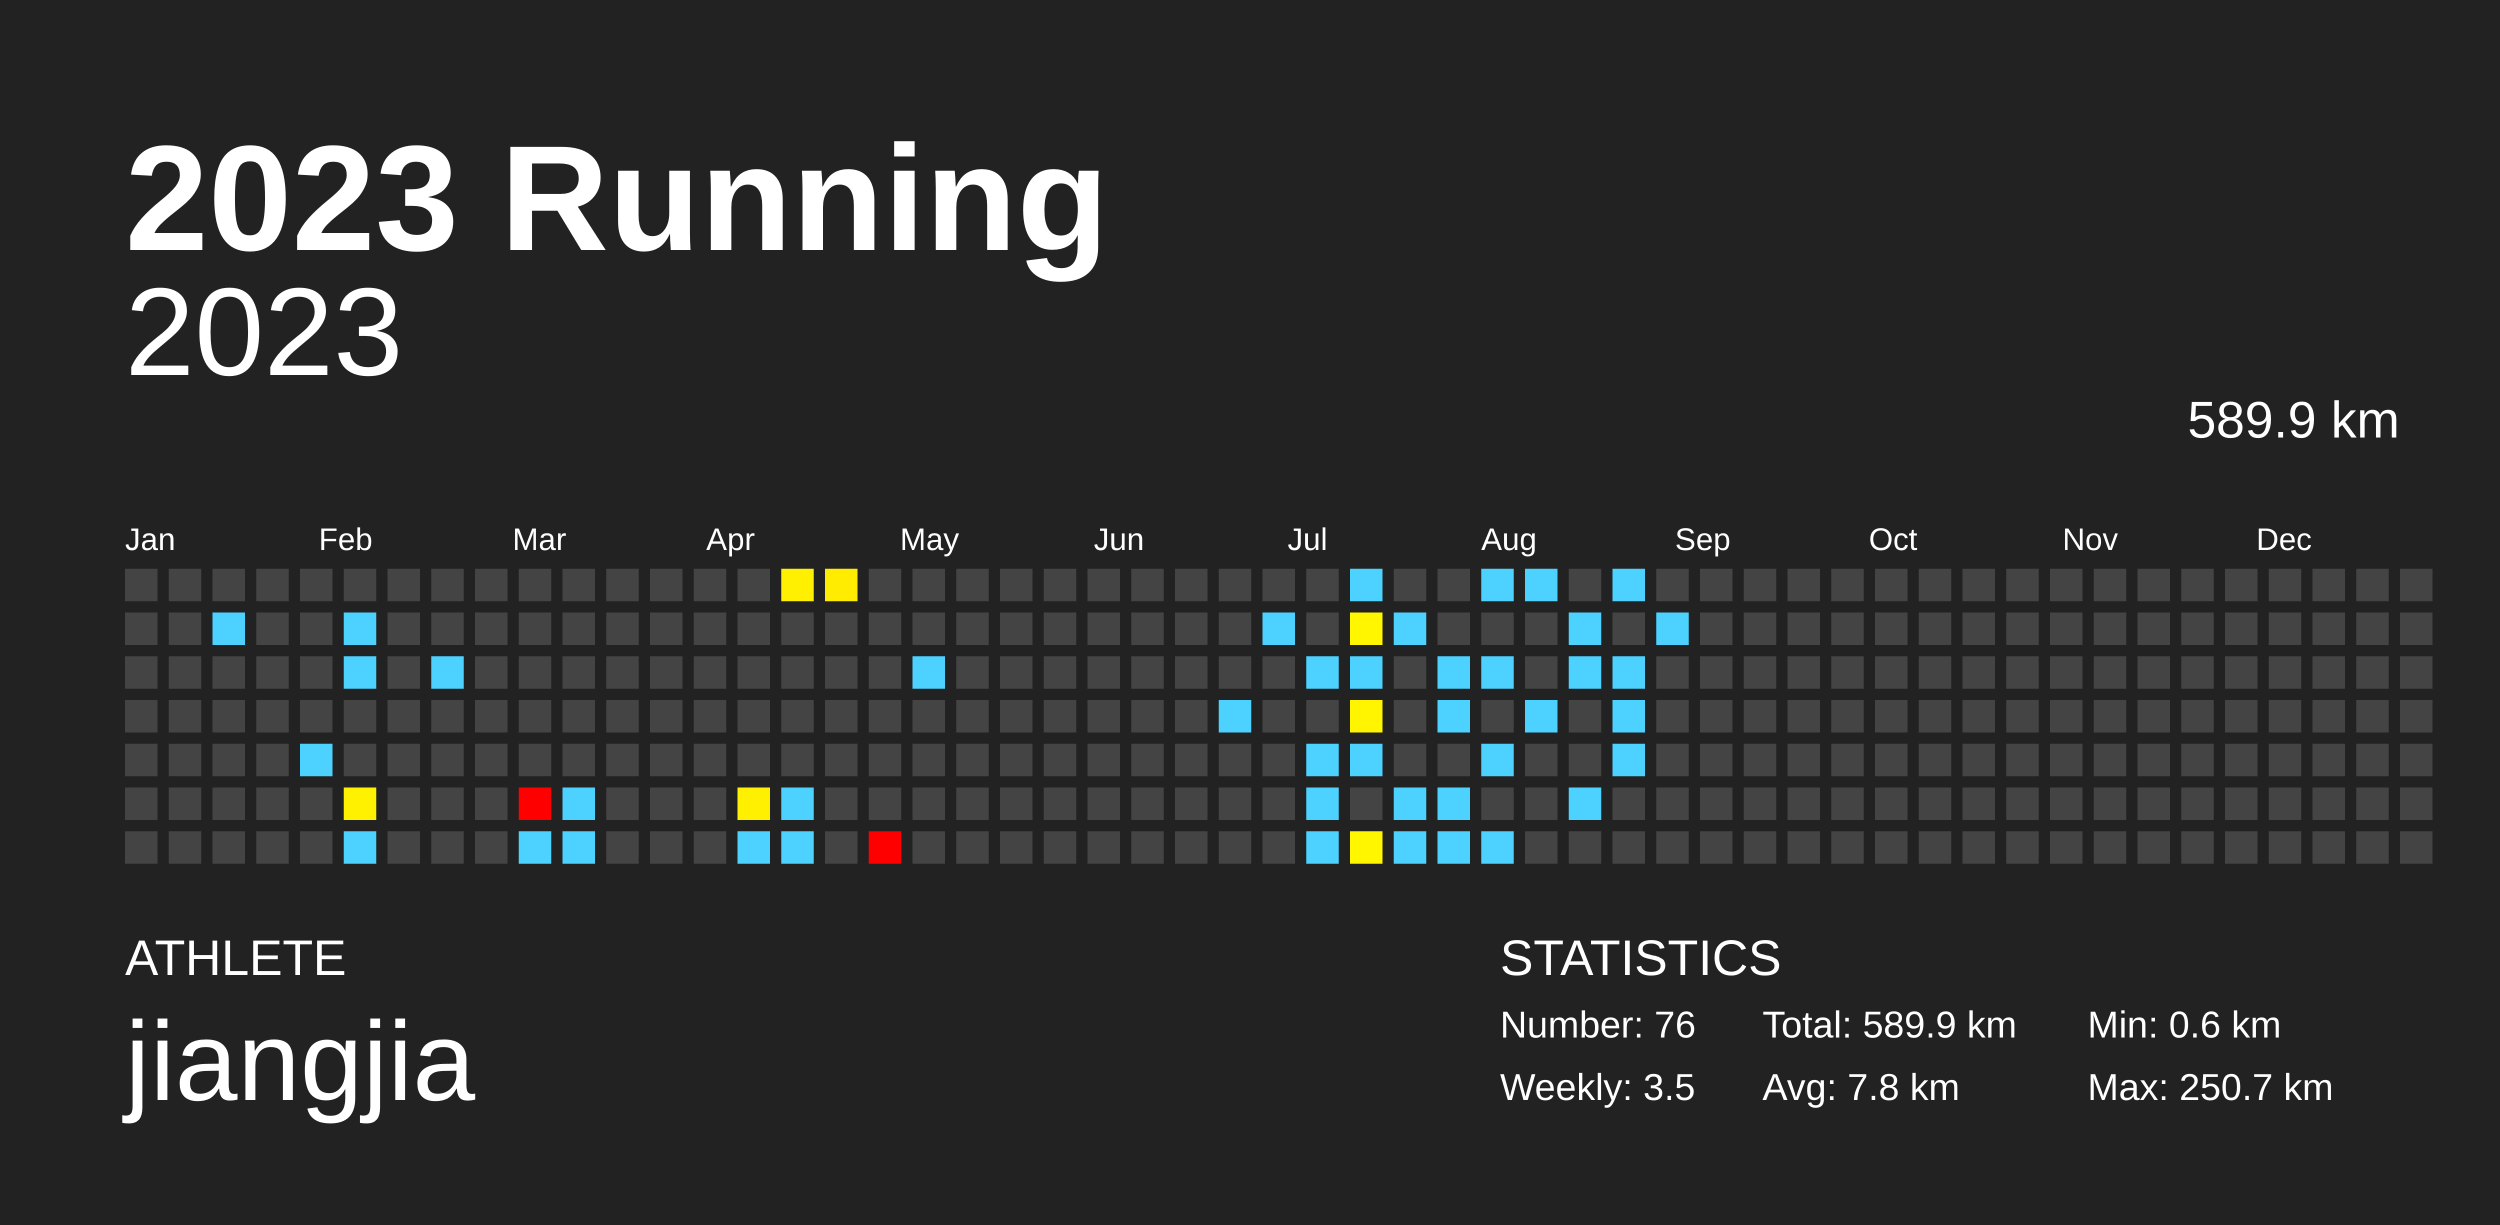
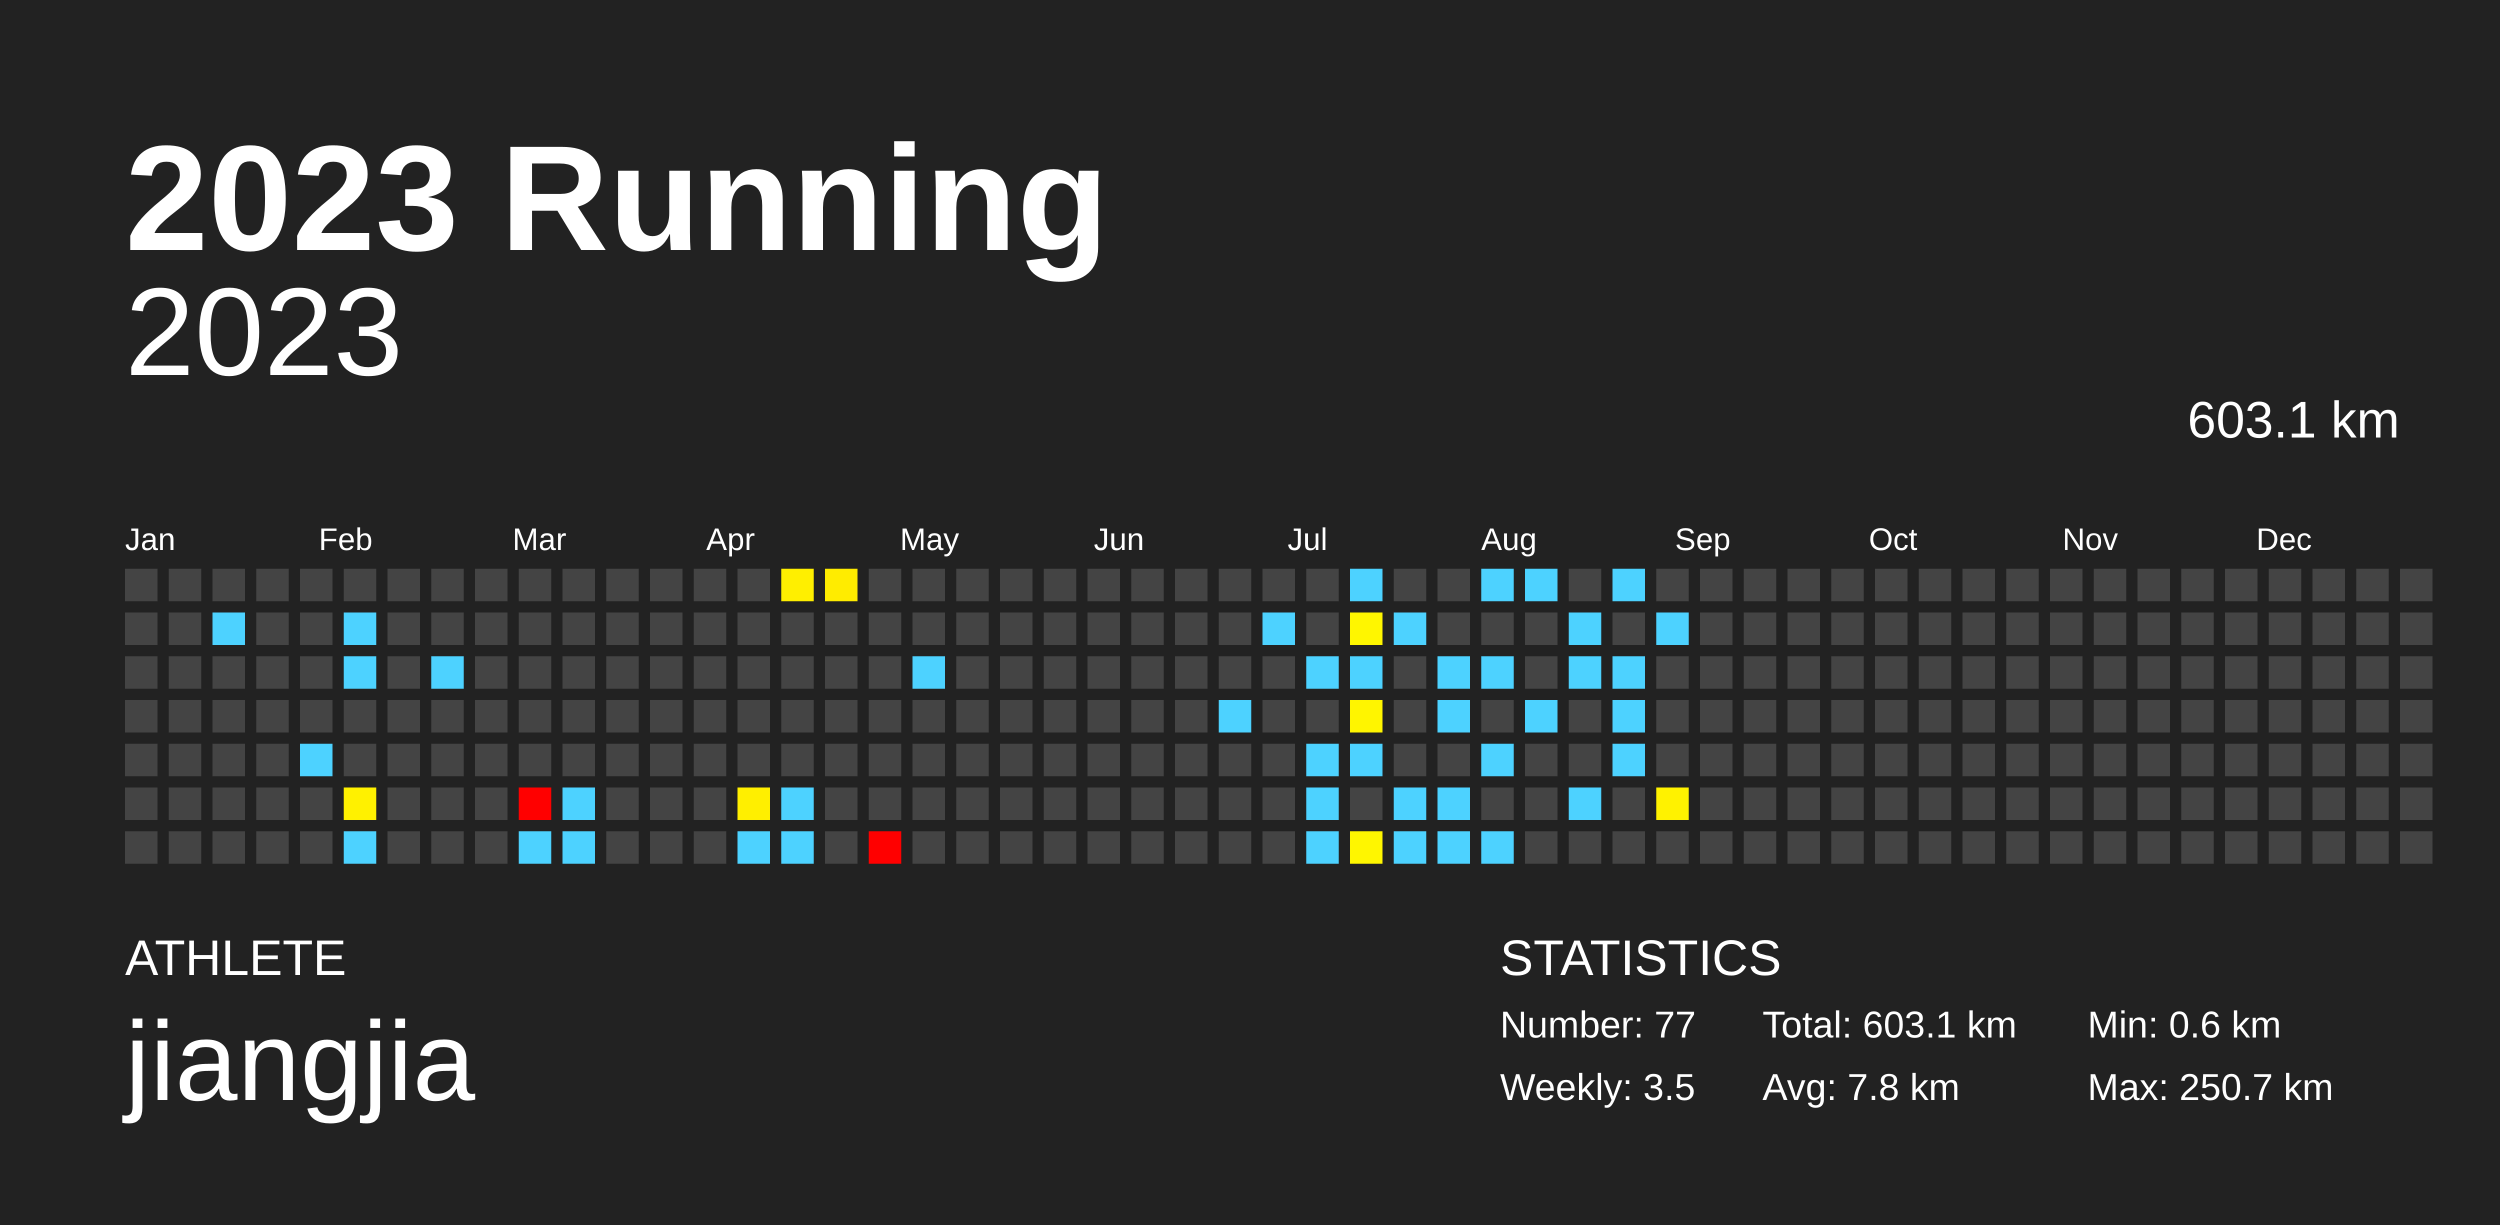
<svg xmlns="http://www.w3.org/2000/svg" baseProfile="full" height="98mm" version="1.1" viewBox="0,0,200,98" width="200mm">
  <defs />
  <rect fill="#222222" height="98" width="200" x="0" y="0" />
  <text fill="#FFFFFF" style="font-size:12px; font-family:Arial; font-weight:bold;" x="10" y="20">2023 Running</text>
  <text fill="#FFFFFF" style="font-size:4px; font-family:Arial" x="10" y="78">ATHLETE</text>
  <text fill="#FFFFFF" style="font-size:9px; font-family:Arial" x="10" y="88">jiangjia</text>
  <text fill="#FFFFFF" style="font-size:4px; font-family:Arial" x="120" y="78">STATISTICS</text>
-   <text fill="#FFFFFF" style="font-size:3px; font-family:Arial" x="120" y="83">Number: 76</text>
+   <text fill="#FFFFFF" style="font-size:3px; font-family:Arial" x="120" y="83">Number: 77</text>
  <text fill="#FFFFFF" style="font-size:3px; font-family:Arial" x="120" y="88">Weekly: 3.5</text>
-   <text fill="#FFFFFF" style="font-size:3px; font-family:Arial" x="141" y="83">Total: 589.9 km</text>
+   <text fill="#FFFFFF" style="font-size:3px; font-family:Arial" x="141" y="83">Total: 603.1 km</text>
  <text fill="#FFFFFF" style="font-size:3px; font-family:Arial" x="141" y="88">Avg: 7.8 km</text>
  <text fill="#FFFFFF" style="font-size:3px; font-family:Arial" x="167" y="83">Min: 0.6 km</text>
  <text fill="#FFFFFF" style="font-size:3px; font-family:Arial" x="167" y="88">Max: 250.7 km</text>
  <text alignment-baseline="hanging" fill="#FFFFFF" style="font-size:10.0px; font-family:Arial;" x="10" y="30">2023</text>
-   <text alignment-baseline="hanging" fill="#FFFFFF" style="font-size:4.125px; font-family:Arial;" x="175" y="35">589.9 km</text>
+   <text alignment-baseline="hanging" fill="#FFFFFF" style="font-size:4.125px; font-family:Arial;" x="175" y="35">603.1 km</text>
  <text fill="#FFFFFF" style="font-size:2.5px; font-family:Arial" x="10.0" y="44">Jan</text>
  <text fill="#FFFFFF" style="font-size:2.5px; font-family:Arial" x="25.5" y="44">Feb</text>
  <text fill="#FFFFFF" style="font-size:2.5px; font-family:Arial" x="41.0" y="44">Mar</text>
  <text fill="#FFFFFF" style="font-size:2.5px; font-family:Arial" x="56.5" y="44">Apr</text>
  <text fill="#FFFFFF" style="font-size:2.5px; font-family:Arial" x="72.0" y="44">May</text>
  <text fill="#FFFFFF" style="font-size:2.5px; font-family:Arial" x="87.5" y="44">Jun</text>
  <text fill="#FFFFFF" style="font-size:2.5px; font-family:Arial" x="103.0" y="44">Jul</text>
  <text fill="#FFFFFF" style="font-size:2.5px; font-family:Arial" x="118.5" y="44">Aug</text>
  <text fill="#FFFFFF" style="font-size:2.5px; font-family:Arial" x="134.0" y="44">Sep</text>
  <text fill="#FFFFFF" style="font-size:2.5px; font-family:Arial" x="149.5" y="44">Oct</text>
  <text fill="#FFFFFF" style="font-size:2.5px; font-family:Arial" x="165.0" y="44">Nov</text>
  <text fill="#FFFFFF" style="font-size:2.5px; font-family:Arial" x="180.5" y="44">Dec</text>
  <rect fill="#444444" height="2.6" width="2.6" x="10.0" y="45.5" />
  <rect fill="#444444" height="2.6" width="2.6" x="10.0" y="49.0" />
  <rect fill="#444444" height="2.6" width="2.6" x="10.0" y="52.5" />
  <rect fill="#444444" height="2.6" width="2.6" x="10.0" y="56.0" />
  <rect fill="#444444" height="2.6" width="2.6" x="10.0" y="59.5" />
  <rect fill="#444444" height="2.6" width="2.6" x="10.0" y="63.0" />
  <rect fill="#444444" height="2.6" width="2.6" x="10.0" y="66.5" />
  <rect fill="#444444" height="2.6" width="2.6" x="13.5" y="45.5" />
  <rect fill="#444444" height="2.6" width="2.6" x="13.5" y="49.0" />
  <rect fill="#444444" height="2.6" width="2.6" x="13.5" y="52.5" />
  <rect fill="#444444" height="2.6" width="2.6" x="13.5" y="56.0" />
  <rect fill="#444444" height="2.6" width="2.6" x="13.5" y="59.5" />
  <rect fill="#444444" height="2.6" width="2.6" x="13.5" y="63.0" />
  <rect fill="#444444" height="2.6" width="2.6" x="13.5" y="66.5" />
  <rect fill="#444444" height="2.6" width="2.6" x="17.0" y="45.5" />
  <rect fill="#4dd2ff" height="2.6" width="2.6" x="17.0" y="49.0" />
  <rect fill="#444444" height="2.6" width="2.6" x="17.0" y="52.5" />
  <rect fill="#444444" height="2.6" width="2.6" x="17.0" y="56.0" />
  <rect fill="#444444" height="2.6" width="2.6" x="17.0" y="59.5" />
  <rect fill="#444444" height="2.6" width="2.6" x="17.0" y="63.0" />
  <rect fill="#444444" height="2.6" width="2.6" x="17.0" y="66.5" />
  <rect fill="#444444" height="2.6" width="2.6" x="20.5" y="45.5" />
  <rect fill="#444444" height="2.6" width="2.6" x="20.5" y="49.0" />
  <rect fill="#444444" height="2.6" width="2.6" x="20.5" y="52.5" />
  <rect fill="#444444" height="2.6" width="2.6" x="20.5" y="56.0" />
  <rect fill="#444444" height="2.6" width="2.6" x="20.5" y="59.5" />
  <rect fill="#444444" height="2.6" width="2.6" x="20.5" y="63.0" />
  <rect fill="#444444" height="2.6" width="2.6" x="20.5" y="66.5" />
  <rect fill="#444444" height="2.6" width="2.6" x="24.0" y="45.5" />
  <rect fill="#444444" height="2.6" width="2.6" x="24.0" y="49.0" />
  <rect fill="#444444" height="2.6" width="2.6" x="24.0" y="52.5" />
  <rect fill="#444444" height="2.6" width="2.6" x="24.0" y="56.0" />
  <rect fill="#4dd2ff" height="2.6" width="2.6" x="24.0" y="59.5" />
  <rect fill="#444444" height="2.6" width="2.6" x="24.0" y="63.0" />
  <rect fill="#444444" height="2.6" width="2.6" x="24.0" y="66.5" />
  <rect fill="#444444" height="2.6" width="2.6" x="27.5" y="45.5" />
  <rect fill="#4dd2ff" height="2.6" width="2.6" x="27.5" y="49.0" />
  <rect fill="#4dd2ff" height="2.6" width="2.6" x="27.5" y="52.5" />
  <rect fill="#444444" height="2.6" width="2.6" x="27.5" y="56.0" />
  <rect fill="#444444" height="2.6" width="2.6" x="27.5" y="59.5" />
  <rect fill="#fff100" height="2.6" width="2.6" x="27.5" y="63.0" />
  <rect fill="#4dd2ff" height="2.6" width="2.6" x="27.5" y="66.5" />
  <rect fill="#444444" height="2.6" width="2.6" x="31.0" y="45.5" />
  <rect fill="#444444" height="2.6" width="2.6" x="31.0" y="49.0" />
  <rect fill="#444444" height="2.6" width="2.6" x="31.0" y="52.5" />
  <rect fill="#444444" height="2.6" width="2.6" x="31.0" y="56.0" />
  <rect fill="#444444" height="2.6" width="2.6" x="31.0" y="59.5" />
  <rect fill="#444444" height="2.6" width="2.6" x="31.0" y="63.0" />
  <rect fill="#444444" height="2.6" width="2.6" x="31.0" y="66.5" />
  <rect fill="#444444" height="2.6" width="2.6" x="34.5" y="45.5" />
  <rect fill="#444444" height="2.6" width="2.6" x="34.5" y="49.0" />
  <rect fill="#4dd2ff" height="2.6" width="2.6" x="34.5" y="52.5" />
  <rect fill="#444444" height="2.6" width="2.6" x="34.5" y="56.0" />
  <rect fill="#444444" height="2.6" width="2.6" x="34.5" y="59.5" />
  <rect fill="#444444" height="2.6" width="2.6" x="34.5" y="63.0" />
  <rect fill="#444444" height="2.6" width="2.6" x="34.5" y="66.5" />
  <rect fill="#444444" height="2.6" width="2.6" x="38.0" y="45.5" />
  <rect fill="#444444" height="2.6" width="2.6" x="38.0" y="49.0" />
  <rect fill="#444444" height="2.6" width="2.6" x="38.0" y="52.5" />
  <rect fill="#444444" height="2.6" width="2.6" x="38.0" y="56.0" />
  <rect fill="#444444" height="2.6" width="2.6" x="38.0" y="59.5" />
  <rect fill="#444444" height="2.6" width="2.6" x="38.0" y="63.0" />
  <rect fill="#444444" height="2.6" width="2.6" x="38.0" y="66.5" />
  <rect fill="#444444" height="2.6" width="2.6" x="41.5" y="45.5" />
  <rect fill="#444444" height="2.6" width="2.6" x="41.5" y="49.0" />
  <rect fill="#444444" height="2.6" width="2.6" x="41.5" y="52.5" />
  <rect fill="#444444" height="2.6" width="2.6" x="41.5" y="56.0" />
  <rect fill="#444444" height="2.6" width="2.6" x="41.5" y="59.5" />
  <rect fill="red" height="2.6" width="2.6" x="41.5" y="63.0" />
  <rect fill="#4dd2ff" height="2.6" width="2.6" x="41.5" y="66.5" />
  <rect fill="#444444" height="2.6" width="2.6" x="45.0" y="45.5" />
  <rect fill="#444444" height="2.6" width="2.6" x="45.0" y="49.0" />
  <rect fill="#444444" height="2.6" width="2.6" x="45.0" y="52.5" />
  <rect fill="#444444" height="2.6" width="2.6" x="45.0" y="56.0" />
  <rect fill="#444444" height="2.6" width="2.6" x="45.0" y="59.5" />
  <rect fill="#4dd2ff" height="2.6" width="2.6" x="45.0" y="63.0" />
  <rect fill="#4dd2ff" height="2.6" width="2.6" x="45.0" y="66.5" />
  <rect fill="#444444" height="2.6" width="2.6" x="48.5" y="45.5" />
  <rect fill="#444444" height="2.6" width="2.6" x="48.5" y="49.0" />
  <rect fill="#444444" height="2.6" width="2.6" x="48.5" y="52.5" />
  <rect fill="#444444" height="2.6" width="2.6" x="48.5" y="56.0" />
  <rect fill="#444444" height="2.6" width="2.6" x="48.5" y="59.5" />
  <rect fill="#444444" height="2.6" width="2.6" x="48.5" y="63.0" />
  <rect fill="#444444" height="2.6" width="2.6" x="48.5" y="66.5" />
  <rect fill="#444444" height="2.6" width="2.6" x="52.0" y="45.5" />
  <rect fill="#444444" height="2.6" width="2.6" x="52.0" y="49.0" />
  <rect fill="#444444" height="2.6" width="2.6" x="52.0" y="52.5" />
  <rect fill="#444444" height="2.6" width="2.6" x="52.0" y="56.0" />
  <rect fill="#444444" height="2.6" width="2.6" x="52.0" y="59.5" />
  <rect fill="#444444" height="2.6" width="2.6" x="52.0" y="63.0" />
  <rect fill="#444444" height="2.6" width="2.6" x="52.0" y="66.5" />
  <rect fill="#444444" height="2.6" width="2.6" x="55.5" y="45.5" />
  <rect fill="#444444" height="2.6" width="2.6" x="55.5" y="49.0" />
  <rect fill="#444444" height="2.6" width="2.6" x="55.5" y="52.5" />
  <rect fill="#444444" height="2.6" width="2.6" x="55.5" y="56.0" />
  <rect fill="#444444" height="2.6" width="2.6" x="55.5" y="59.5" />
  <rect fill="#444444" height="2.6" width="2.6" x="55.5" y="63.0" />
  <rect fill="#444444" height="2.6" width="2.6" x="55.5" y="66.5" />
  <rect fill="#444444" height="2.6" width="2.6" x="59.0" y="45.5" />
  <rect fill="#444444" height="2.6" width="2.6" x="59.0" y="49.0" />
  <rect fill="#444444" height="2.6" width="2.6" x="59.0" y="52.5" />
  <rect fill="#444444" height="2.6" width="2.6" x="59.0" y="56.0" />
  <rect fill="#444444" height="2.6" width="2.6" x="59.0" y="59.5" />
  <rect fill="#ffef00" height="2.6" width="2.6" x="59.0" y="63.0" />
  <rect fill="#4dd2ff" height="2.6" width="2.6" x="59.0" y="66.5" />
  <rect fill="#ffef00" height="2.6" width="2.6" x="62.5" y="45.5" />
  <rect fill="#444444" height="2.6" width="2.6" x="62.5" y="49.0" />
  <rect fill="#444444" height="2.6" width="2.6" x="62.5" y="52.5" />
  <rect fill="#444444" height="2.6" width="2.6" x="62.5" y="56.0" />
  <rect fill="#444444" height="2.6" width="2.6" x="62.5" y="59.5" />
  <rect fill="#4dd2ff" height="2.6" width="2.6" x="62.5" y="63.0" />
  <rect fill="#4dd2ff" height="2.6" width="2.6" x="62.5" y="66.5" />
  <rect fill="#ffec00" height="2.6" width="2.6" x="66.0" y="45.5" />
  <rect fill="#444444" height="2.6" width="2.6" x="66.0" y="49.0" />
  <rect fill="#444444" height="2.6" width="2.6" x="66.0" y="52.5" />
  <rect fill="#444444" height="2.6" width="2.6" x="66.0" y="56.0" />
  <rect fill="#444444" height="2.6" width="2.6" x="66.0" y="59.5" />
  <rect fill="#444444" height="2.6" width="2.6" x="66.0" y="63.0" />
  <rect fill="#444444" height="2.6" width="2.6" x="66.0" y="66.5" />
  <rect fill="#444444" height="2.6" width="2.6" x="69.5" y="45.5" />
  <rect fill="#444444" height="2.6" width="2.6" x="69.5" y="49.0" />
  <rect fill="#444444" height="2.6" width="2.6" x="69.5" y="52.5" />
  <rect fill="#444444" height="2.6" width="2.6" x="69.5" y="56.0" />
  <rect fill="#444444" height="2.6" width="2.6" x="69.5" y="59.5" />
  <rect fill="#444444" height="2.6" width="2.6" x="69.5" y="63.0" />
  <rect fill="red" height="2.6" width="2.6" x="69.5" y="66.5" />
  <rect fill="#444444" height="2.6" width="2.6" x="73.0" y="45.5" />
  <rect fill="#444444" height="2.6" width="2.6" x="73.0" y="49.0" />
  <rect fill="#4dd2ff" height="2.6" width="2.6" x="73.0" y="52.5" />
  <rect fill="#444444" height="2.6" width="2.6" x="73.0" y="56.0" />
  <rect fill="#444444" height="2.6" width="2.6" x="73.0" y="59.5" />
  <rect fill="#444444" height="2.6" width="2.6" x="73.0" y="63.0" />
  <rect fill="#444444" height="2.6" width="2.6" x="73.0" y="66.5" />
  <rect fill="#444444" height="2.6" width="2.6" x="76.5" y="45.5" />
  <rect fill="#444444" height="2.6" width="2.6" x="76.5" y="49.0" />
  <rect fill="#444444" height="2.6" width="2.6" x="76.5" y="52.5" />
  <rect fill="#444444" height="2.6" width="2.6" x="76.5" y="56.0" />
  <rect fill="#444444" height="2.6" width="2.6" x="76.5" y="59.5" />
  <rect fill="#444444" height="2.6" width="2.6" x="76.5" y="63.0" />
  <rect fill="#444444" height="2.6" width="2.6" x="76.5" y="66.5" />
  <rect fill="#444444" height="2.6" width="2.6" x="80.0" y="45.5" />
  <rect fill="#444444" height="2.6" width="2.6" x="80.0" y="49.0" />
  <rect fill="#444444" height="2.6" width="2.6" x="80.0" y="52.5" />
  <rect fill="#444444" height="2.6" width="2.6" x="80.0" y="56.0" />
  <rect fill="#444444" height="2.6" width="2.6" x="80.0" y="59.5" />
  <rect fill="#444444" height="2.6" width="2.6" x="80.0" y="63.0" />
  <rect fill="#444444" height="2.6" width="2.6" x="80.0" y="66.5" />
  <rect fill="#444444" height="2.6" width="2.6" x="83.5" y="45.5" />
  <rect fill="#444444" height="2.6" width="2.6" x="83.5" y="49.0" />
  <rect fill="#444444" height="2.6" width="2.6" x="83.5" y="52.5" />
  <rect fill="#444444" height="2.6" width="2.6" x="83.5" y="56.0" />
  <rect fill="#444444" height="2.6" width="2.6" x="83.5" y="59.5" />
  <rect fill="#444444" height="2.6" width="2.6" x="83.5" y="63.0" />
  <rect fill="#444444" height="2.6" width="2.6" x="83.5" y="66.5" />
  <rect fill="#444444" height="2.6" width="2.6" x="87.0" y="45.5" />
  <rect fill="#444444" height="2.6" width="2.6" x="87.0" y="49.0" />
  <rect fill="#444444" height="2.6" width="2.6" x="87.0" y="52.5" />
  <rect fill="#444444" height="2.6" width="2.6" x="87.0" y="56.0" />
  <rect fill="#444444" height="2.6" width="2.6" x="87.0" y="59.5" />
  <rect fill="#444444" height="2.6" width="2.6" x="87.0" y="63.0" />
  <rect fill="#444444" height="2.6" width="2.6" x="87.0" y="66.5" />
  <rect fill="#444444" height="2.6" width="2.6" x="90.5" y="45.5" />
  <rect fill="#444444" height="2.6" width="2.6" x="90.5" y="49.0" />
  <rect fill="#444444" height="2.6" width="2.6" x="90.5" y="52.5" />
  <rect fill="#444444" height="2.6" width="2.6" x="90.5" y="56.0" />
  <rect fill="#444444" height="2.6" width="2.6" x="90.5" y="59.5" />
  <rect fill="#444444" height="2.6" width="2.6" x="90.5" y="63.0" />
  <rect fill="#444444" height="2.6" width="2.6" x="90.5" y="66.5" />
  <rect fill="#444444" height="2.6" width="2.6" x="94.0" y="45.5" />
  <rect fill="#444444" height="2.6" width="2.6" x="94.0" y="49.0" />
  <rect fill="#444444" height="2.6" width="2.6" x="94.0" y="52.5" />
  <rect fill="#444444" height="2.6" width="2.6" x="94.0" y="56.0" />
  <rect fill="#444444" height="2.6" width="2.6" x="94.0" y="59.5" />
  <rect fill="#444444" height="2.6" width="2.6" x="94.0" y="63.0" />
  <rect fill="#444444" height="2.6" width="2.6" x="94.0" y="66.5" />
  <rect fill="#444444" height="2.6" width="2.6" x="97.5" y="45.5" />
  <rect fill="#444444" height="2.6" width="2.6" x="97.5" y="49.0" />
  <rect fill="#444444" height="2.6" width="2.6" x="97.5" y="52.5" />
  <rect fill="#4dd2ff" height="2.6" width="2.6" x="97.5" y="56.0" />
  <rect fill="#444444" height="2.6" width="2.6" x="97.5" y="59.5" />
  <rect fill="#444444" height="2.6" width="2.6" x="97.5" y="63.0" />
  <rect fill="#444444" height="2.6" width="2.6" x="97.5" y="66.5" />
  <rect fill="#444444" height="2.6" width="2.6" x="101.0" y="45.5" />
  <rect fill="#4dd2ff" height="2.6" width="2.6" x="101.0" y="49.0" />
  <rect fill="#444444" height="2.6" width="2.6" x="101.0" y="52.5" />
  <rect fill="#444444" height="2.6" width="2.6" x="101.0" y="56.0" />
  <rect fill="#444444" height="2.6" width="2.6" x="101.0" y="59.5" />
  <rect fill="#444444" height="2.6" width="2.6" x="101.0" y="63.0" />
  <rect fill="#444444" height="2.6" width="2.6" x="101.0" y="66.5" />
  <rect fill="#444444" height="2.6" width="2.6" x="104.5" y="45.5" />
  <rect fill="#444444" height="2.6" width="2.6" x="104.5" y="49.0" />
  <rect fill="#4dd2ff" height="2.6" width="2.6" x="104.5" y="52.5" />
  <rect fill="#444444" height="2.6" width="2.6" x="104.5" y="56.0" />
  <rect fill="#4dd2ff" height="2.6" width="2.6" x="104.5" y="59.5" />
  <rect fill="#4dd2ff" height="2.6" width="2.6" x="104.5" y="63.0" />
  <rect fill="#4dd2ff" height="2.6" width="2.6" x="104.5" y="66.5" />
  <rect fill="#4dd2ff" height="2.6" width="2.6" x="108.0" y="45.5" />
  <rect fill="#fff600" height="2.6" width="2.6" x="108.0" y="49.0" />
  <rect fill="#4dd2ff" height="2.6" width="2.6" x="108.0" y="52.5" />
  <rect fill="#fff500" height="2.6" width="2.6" x="108.0" y="56.0" />
  <rect fill="#4dd2ff" height="2.6" width="2.6" x="108.0" y="59.5" />
  <rect fill="#444444" height="2.6" width="2.6" x="108.0" y="63.0" />
  <rect fill="#fff600" height="2.6" width="2.6" x="108.0" y="66.5" />
  <rect fill="#444444" height="2.6" width="2.6" x="111.5" y="45.5" />
  <rect fill="#4dd2ff" height="2.6" width="2.6" x="111.5" y="49.0" />
  <rect fill="#444444" height="2.6" width="2.6" x="111.5" y="52.5" />
  <rect fill="#444444" height="2.6" width="2.6" x="111.5" y="56.0" />
  <rect fill="#444444" height="2.6" width="2.6" x="111.5" y="59.5" />
  <rect fill="#4dd2ff" height="2.6" width="2.6" x="111.5" y="63.0" />
  <rect fill="#4dd2ff" height="2.6" width="2.6" x="111.5" y="66.5" />
  <rect fill="#444444" height="2.6" width="2.6" x="115.0" y="45.5" />
  <rect fill="#444444" height="2.6" width="2.6" x="115.0" y="49.0" />
  <rect fill="#4dd2ff" height="2.6" width="2.6" x="115.0" y="52.5" />
  <rect fill="#4dd2ff" height="2.6" width="2.6" x="115.0" y="56.0" />
  <rect fill="#444444" height="2.6" width="2.6" x="115.0" y="59.5" />
  <rect fill="#4dd2ff" height="2.6" width="2.6" x="115.0" y="63.0" />
  <rect fill="#4dd2ff" height="2.6" width="2.6" x="115.0" y="66.5" />
  <rect fill="#4dd2ff" height="2.6" width="2.6" x="118.5" y="45.5" />
  <rect fill="#444444" height="2.6" width="2.6" x="118.5" y="49.0" />
  <rect fill="#4dd2ff" height="2.6" width="2.6" x="118.5" y="52.5" />
  <rect fill="#444444" height="2.6" width="2.6" x="118.5" y="56.0" />
  <rect fill="#4dd2ff" height="2.6" width="2.6" x="118.5" y="59.5" />
  <rect fill="#444444" height="2.6" width="2.6" x="118.5" y="63.0" />
  <rect fill="#4dd2ff" height="2.6" width="2.6" x="118.5" y="66.5" />
  <rect fill="#4dd2ff" height="2.6" width="2.6" x="122.0" y="45.5" />
  <rect fill="#444444" height="2.6" width="2.6" x="122.0" y="49.0" />
  <rect fill="#444444" height="2.6" width="2.6" x="122.0" y="52.5" />
  <rect fill="#4dd2ff" height="2.6" width="2.6" x="122.0" y="56.0" />
  <rect fill="#444444" height="2.6" width="2.6" x="122.0" y="59.5" />
  <rect fill="#444444" height="2.6" width="2.6" x="122.0" y="63.0" />
  <rect fill="#444444" height="2.6" width="2.6" x="122.0" y="66.5" />
  <rect fill="#444444" height="2.6" width="2.6" x="125.5" y="45.5" />
  <rect fill="#4dd2ff" height="2.6" width="2.6" x="125.5" y="49.0" />
  <rect fill="#4dd2ff" height="2.6" width="2.6" x="125.5" y="52.5" />
  <rect fill="#444444" height="2.6" width="2.6" x="125.5" y="56.0" />
  <rect fill="#444444" height="2.6" width="2.6" x="125.5" y="59.5" />
  <rect fill="#4dd2ff" height="2.6" width="2.6" x="125.5" y="63.0" />
  <rect fill="#444444" height="2.6" width="2.6" x="125.5" y="66.5" />
  <rect fill="#4dd2ff" height="2.6" width="2.6" x="129.0" y="45.5" />
  <rect fill="#444444" height="2.6" width="2.6" x="129.0" y="49.0" />
  <rect fill="#4dd2ff" height="2.6" width="2.6" x="129.0" y="52.5" />
  <rect fill="#4dd2ff" height="2.6" width="2.6" x="129.0" y="56.0" />
  <rect fill="#4dd2ff" height="2.6" width="2.6" x="129.0" y="59.5" />
  <rect fill="#444444" height="2.6" width="2.6" x="129.0" y="63.0" />
  <rect fill="#444444" height="2.6" width="2.6" x="129.0" y="66.5" />
  <rect fill="#444444" height="2.6" width="2.6" x="132.5" y="45.5" />
  <rect fill="#4dd2ff" height="2.6" width="2.6" x="132.5" y="49.0" />
  <rect fill="#444444" height="2.6" width="2.6" x="132.5" y="52.5" />
  <rect fill="#444444" height="2.6" width="2.6" x="132.5" y="56.0" />
  <rect fill="#444444" height="2.6" width="2.6" x="132.5" y="59.5" />
-   <rect fill="#444444" height="2.6" width="2.6" x="132.5" y="63.0" />
+   <rect fill="#fff200" height="2.6" width="2.6" x="132.5" y="63.0" />
  <rect fill="#444444" height="2.6" width="2.6" x="132.5" y="66.5" />
  <rect fill="#444444" height="2.6" width="2.6" x="136.0" y="45.5" />
  <rect fill="#444444" height="2.6" width="2.6" x="136.0" y="49.0" />
  <rect fill="#444444" height="2.6" width="2.6" x="136.0" y="52.5" />
  <rect fill="#444444" height="2.6" width="2.6" x="136.0" y="56.0" />
  <rect fill="#444444" height="2.6" width="2.6" x="136.0" y="59.5" />
  <rect fill="#444444" height="2.6" width="2.6" x="136.0" y="63.0" />
  <rect fill="#444444" height="2.6" width="2.6" x="136.0" y="66.5" />
  <rect fill="#444444" height="2.6" width="2.6" x="139.5" y="45.5" />
  <rect fill="#444444" height="2.6" width="2.6" x="139.5" y="49.0" />
  <rect fill="#444444" height="2.6" width="2.6" x="139.5" y="52.5" />
  <rect fill="#444444" height="2.6" width="2.6" x="139.5" y="56.0" />
  <rect fill="#444444" height="2.6" width="2.6" x="139.5" y="59.5" />
  <rect fill="#444444" height="2.6" width="2.6" x="139.5" y="63.0" />
  <rect fill="#444444" height="2.6" width="2.6" x="139.5" y="66.5" />
  <rect fill="#444444" height="2.6" width="2.6" x="143.0" y="45.5" />
  <rect fill="#444444" height="2.6" width="2.6" x="143.0" y="49.0" />
  <rect fill="#444444" height="2.6" width="2.6" x="143.0" y="52.5" />
  <rect fill="#444444" height="2.6" width="2.6" x="143.0" y="56.0" />
  <rect fill="#444444" height="2.6" width="2.6" x="143.0" y="59.5" />
  <rect fill="#444444" height="2.6" width="2.6" x="143.0" y="63.0" />
  <rect fill="#444444" height="2.6" width="2.6" x="143.0" y="66.5" />
  <rect fill="#444444" height="2.6" width="2.6" x="146.5" y="45.5" />
  <rect fill="#444444" height="2.6" width="2.6" x="146.5" y="49.0" />
  <rect fill="#444444" height="2.6" width="2.6" x="146.5" y="52.5" />
  <rect fill="#444444" height="2.6" width="2.6" x="146.5" y="56.0" />
  <rect fill="#444444" height="2.6" width="2.6" x="146.5" y="59.5" />
  <rect fill="#444444" height="2.6" width="2.6" x="146.5" y="63.0" />
  <rect fill="#444444" height="2.6" width="2.6" x="146.5" y="66.5" />
  <rect fill="#444444" height="2.6" width="2.6" x="150.0" y="45.5" />
  <rect fill="#444444" height="2.6" width="2.6" x="150.0" y="49.0" />
  <rect fill="#444444" height="2.6" width="2.6" x="150.0" y="52.5" />
  <rect fill="#444444" height="2.6" width="2.6" x="150.0" y="56.0" />
  <rect fill="#444444" height="2.6" width="2.6" x="150.0" y="59.5" />
  <rect fill="#444444" height="2.6" width="2.6" x="150.0" y="63.0" />
  <rect fill="#444444" height="2.6" width="2.6" x="150.0" y="66.5" />
  <rect fill="#444444" height="2.6" width="2.6" x="153.5" y="45.5" />
  <rect fill="#444444" height="2.6" width="2.6" x="153.5" y="49.0" />
  <rect fill="#444444" height="2.6" width="2.6" x="153.5" y="52.5" />
  <rect fill="#444444" height="2.6" width="2.6" x="153.5" y="56.0" />
  <rect fill="#444444" height="2.6" width="2.6" x="153.5" y="59.5" />
  <rect fill="#444444" height="2.6" width="2.6" x="153.5" y="63.0" />
  <rect fill="#444444" height="2.6" width="2.6" x="153.5" y="66.5" />
  <rect fill="#444444" height="2.6" width="2.6" x="157.0" y="45.5" />
  <rect fill="#444444" height="2.6" width="2.6" x="157.0" y="49.0" />
  <rect fill="#444444" height="2.6" width="2.6" x="157.0" y="52.5" />
  <rect fill="#444444" height="2.6" width="2.6" x="157.0" y="56.0" />
  <rect fill="#444444" height="2.6" width="2.6" x="157.0" y="59.5" />
  <rect fill="#444444" height="2.6" width="2.6" x="157.0" y="63.0" />
  <rect fill="#444444" height="2.6" width="2.6" x="157.0" y="66.5" />
  <rect fill="#444444" height="2.6" width="2.6" x="160.5" y="45.5" />
  <rect fill="#444444" height="2.6" width="2.6" x="160.5" y="49.0" />
  <rect fill="#444444" height="2.6" width="2.6" x="160.5" y="52.5" />
  <rect fill="#444444" height="2.6" width="2.6" x="160.5" y="56.0" />
  <rect fill="#444444" height="2.6" width="2.6" x="160.5" y="59.5" />
  <rect fill="#444444" height="2.6" width="2.6" x="160.5" y="63.0" />
  <rect fill="#444444" height="2.6" width="2.6" x="160.5" y="66.5" />
  <rect fill="#444444" height="2.6" width="2.6" x="164.0" y="45.5" />
  <rect fill="#444444" height="2.6" width="2.6" x="164.0" y="49.0" />
  <rect fill="#444444" height="2.6" width="2.6" x="164.0" y="52.5" />
  <rect fill="#444444" height="2.6" width="2.6" x="164.0" y="56.0" />
  <rect fill="#444444" height="2.6" width="2.6" x="164.0" y="59.5" />
  <rect fill="#444444" height="2.6" width="2.6" x="164.0" y="63.0" />
  <rect fill="#444444" height="2.6" width="2.6" x="164.0" y="66.5" />
  <rect fill="#444444" height="2.6" width="2.6" x="167.5" y="45.5" />
  <rect fill="#444444" height="2.6" width="2.6" x="167.5" y="49.0" />
  <rect fill="#444444" height="2.6" width="2.6" x="167.5" y="52.5" />
  <rect fill="#444444" height="2.6" width="2.6" x="167.5" y="56.0" />
  <rect fill="#444444" height="2.6" width="2.6" x="167.5" y="59.5" />
  <rect fill="#444444" height="2.6" width="2.6" x="167.5" y="63.0" />
  <rect fill="#444444" height="2.6" width="2.6" x="167.5" y="66.5" />
  <rect fill="#444444" height="2.6" width="2.6" x="171.0" y="45.5" />
  <rect fill="#444444" height="2.6" width="2.6" x="171.0" y="49.0" />
  <rect fill="#444444" height="2.6" width="2.6" x="171.0" y="52.5" />
  <rect fill="#444444" height="2.6" width="2.6" x="171.0" y="56.0" />
  <rect fill="#444444" height="2.6" width="2.6" x="171.0" y="59.5" />
  <rect fill="#444444" height="2.6" width="2.6" x="171.0" y="63.0" />
  <rect fill="#444444" height="2.6" width="2.6" x="171.0" y="66.5" />
  <rect fill="#444444" height="2.6" width="2.6" x="174.5" y="45.5" />
  <rect fill="#444444" height="2.6" width="2.6" x="174.5" y="49.0" />
  <rect fill="#444444" height="2.6" width="2.6" x="174.5" y="52.5" />
  <rect fill="#444444" height="2.6" width="2.6" x="174.5" y="56.0" />
  <rect fill="#444444" height="2.6" width="2.6" x="174.5" y="59.5" />
  <rect fill="#444444" height="2.6" width="2.6" x="174.5" y="63.0" />
  <rect fill="#444444" height="2.6" width="2.6" x="174.5" y="66.5" />
  <rect fill="#444444" height="2.6" width="2.6" x="178.0" y="45.5" />
  <rect fill="#444444" height="2.6" width="2.6" x="178.0" y="49.0" />
  <rect fill="#444444" height="2.6" width="2.6" x="178.0" y="52.5" />
  <rect fill="#444444" height="2.6" width="2.6" x="178.0" y="56.0" />
  <rect fill="#444444" height="2.6" width="2.6" x="178.0" y="59.5" />
  <rect fill="#444444" height="2.6" width="2.6" x="178.0" y="63.0" />
  <rect fill="#444444" height="2.6" width="2.6" x="178.0" y="66.5" />
  <rect fill="#444444" height="2.6" width="2.6" x="181.5" y="45.5" />
  <rect fill="#444444" height="2.6" width="2.6" x="181.5" y="49.0" />
  <rect fill="#444444" height="2.6" width="2.6" x="181.5" y="52.5" />
  <rect fill="#444444" height="2.6" width="2.6" x="181.5" y="56.0" />
  <rect fill="#444444" height="2.6" width="2.6" x="181.5" y="59.5" />
  <rect fill="#444444" height="2.6" width="2.6" x="181.5" y="63.0" />
  <rect fill="#444444" height="2.6" width="2.6" x="181.5" y="66.5" />
  <rect fill="#444444" height="2.6" width="2.6" x="185.0" y="45.5" />
  <rect fill="#444444" height="2.6" width="2.6" x="185.0" y="49.0" />
  <rect fill="#444444" height="2.6" width="2.6" x="185.0" y="52.5" />
  <rect fill="#444444" height="2.6" width="2.6" x="185.0" y="56.0" />
  <rect fill="#444444" height="2.6" width="2.6" x="185.0" y="59.5" />
  <rect fill="#444444" height="2.6" width="2.6" x="185.0" y="63.0" />
  <rect fill="#444444" height="2.6" width="2.6" x="185.0" y="66.5" />
  <rect fill="#444444" height="2.6" width="2.6" x="188.5" y="45.5" />
  <rect fill="#444444" height="2.6" width="2.6" x="188.5" y="49.0" />
  <rect fill="#444444" height="2.6" width="2.6" x="188.5" y="52.5" />
  <rect fill="#444444" height="2.6" width="2.6" x="188.5" y="56.0" />
  <rect fill="#444444" height="2.6" width="2.6" x="188.5" y="59.5" />
  <rect fill="#444444" height="2.6" width="2.6" x="188.5" y="63.0" />
  <rect fill="#444444" height="2.6" width="2.6" x="188.5" y="66.5" />
  <rect fill="#444444" height="2.6" width="2.6" x="192.0" y="45.5" />
  <rect fill="#444444" height="2.6" width="2.6" x="192.0" y="49.0" />
  <rect fill="#444444" height="2.6" width="2.6" x="192.0" y="52.5" />
  <rect fill="#444444" height="2.6" width="2.6" x="192.0" y="56.0" />
  <rect fill="#444444" height="2.6" width="2.6" x="192.0" y="59.5" />
  <rect fill="#444444" height="2.6" width="2.6" x="192.0" y="63.0" />
  <rect fill="#444444" height="2.6" width="2.6" x="192.0" y="66.5" />
</svg>
